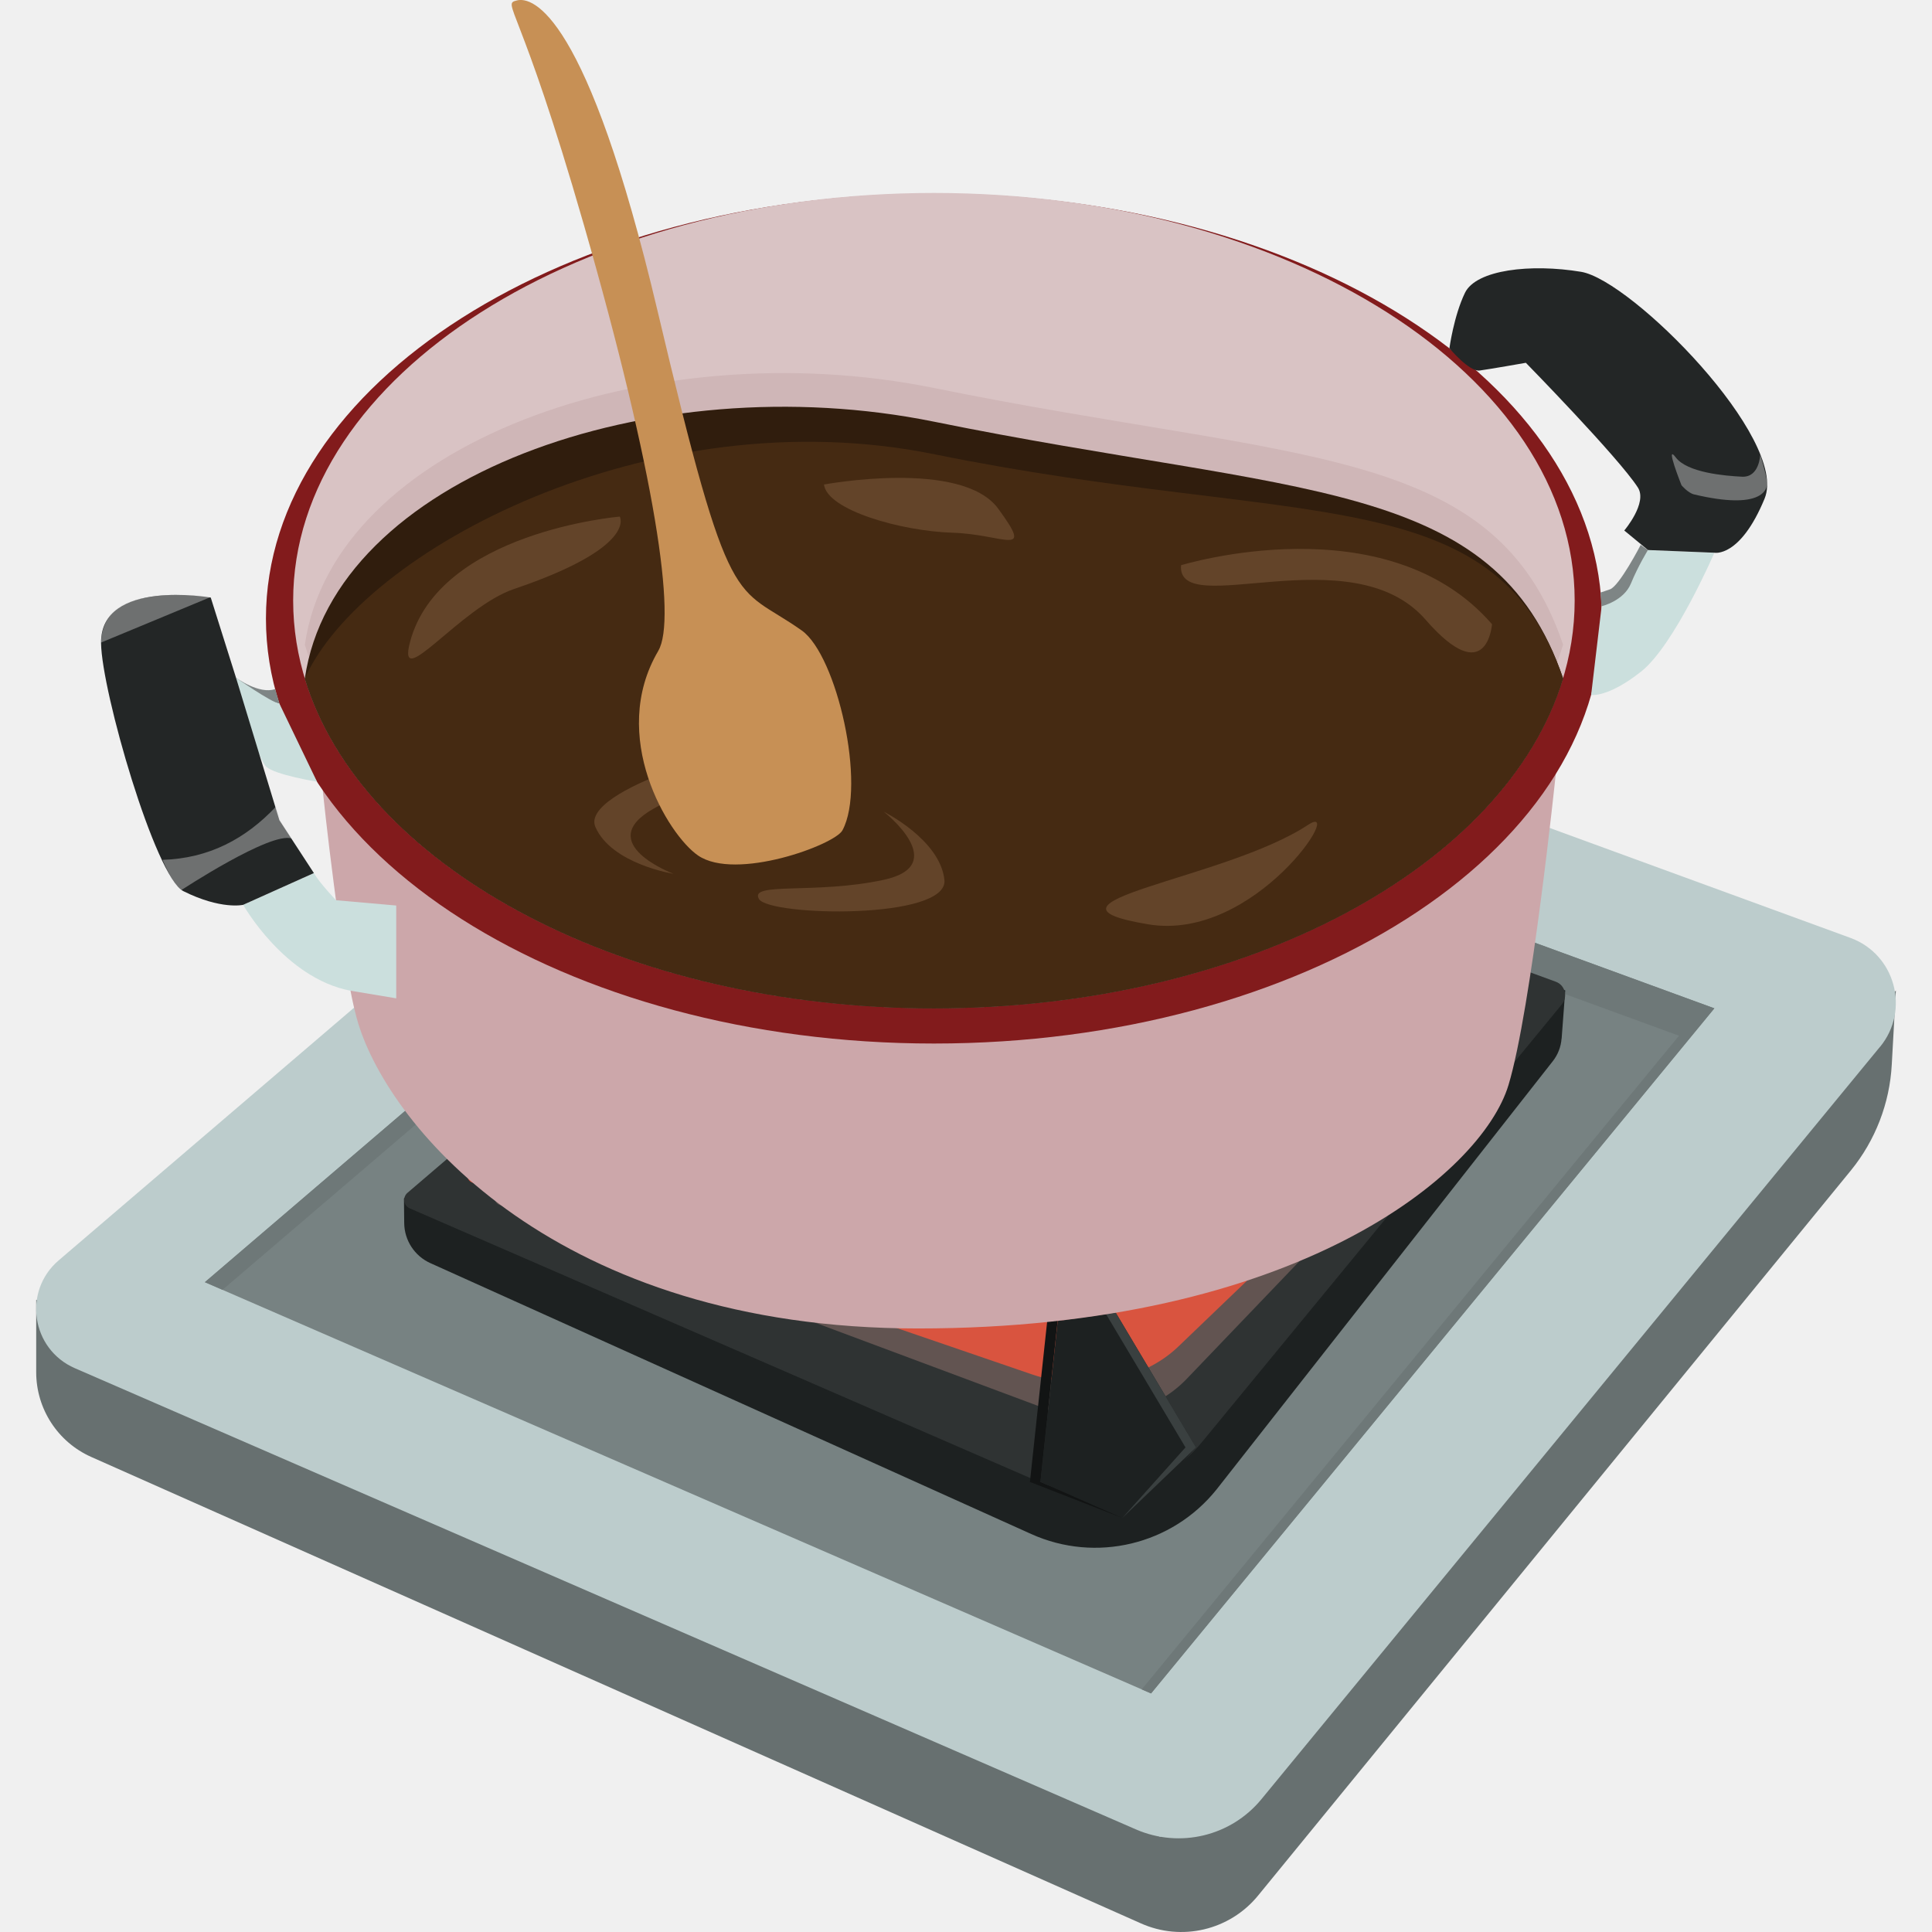
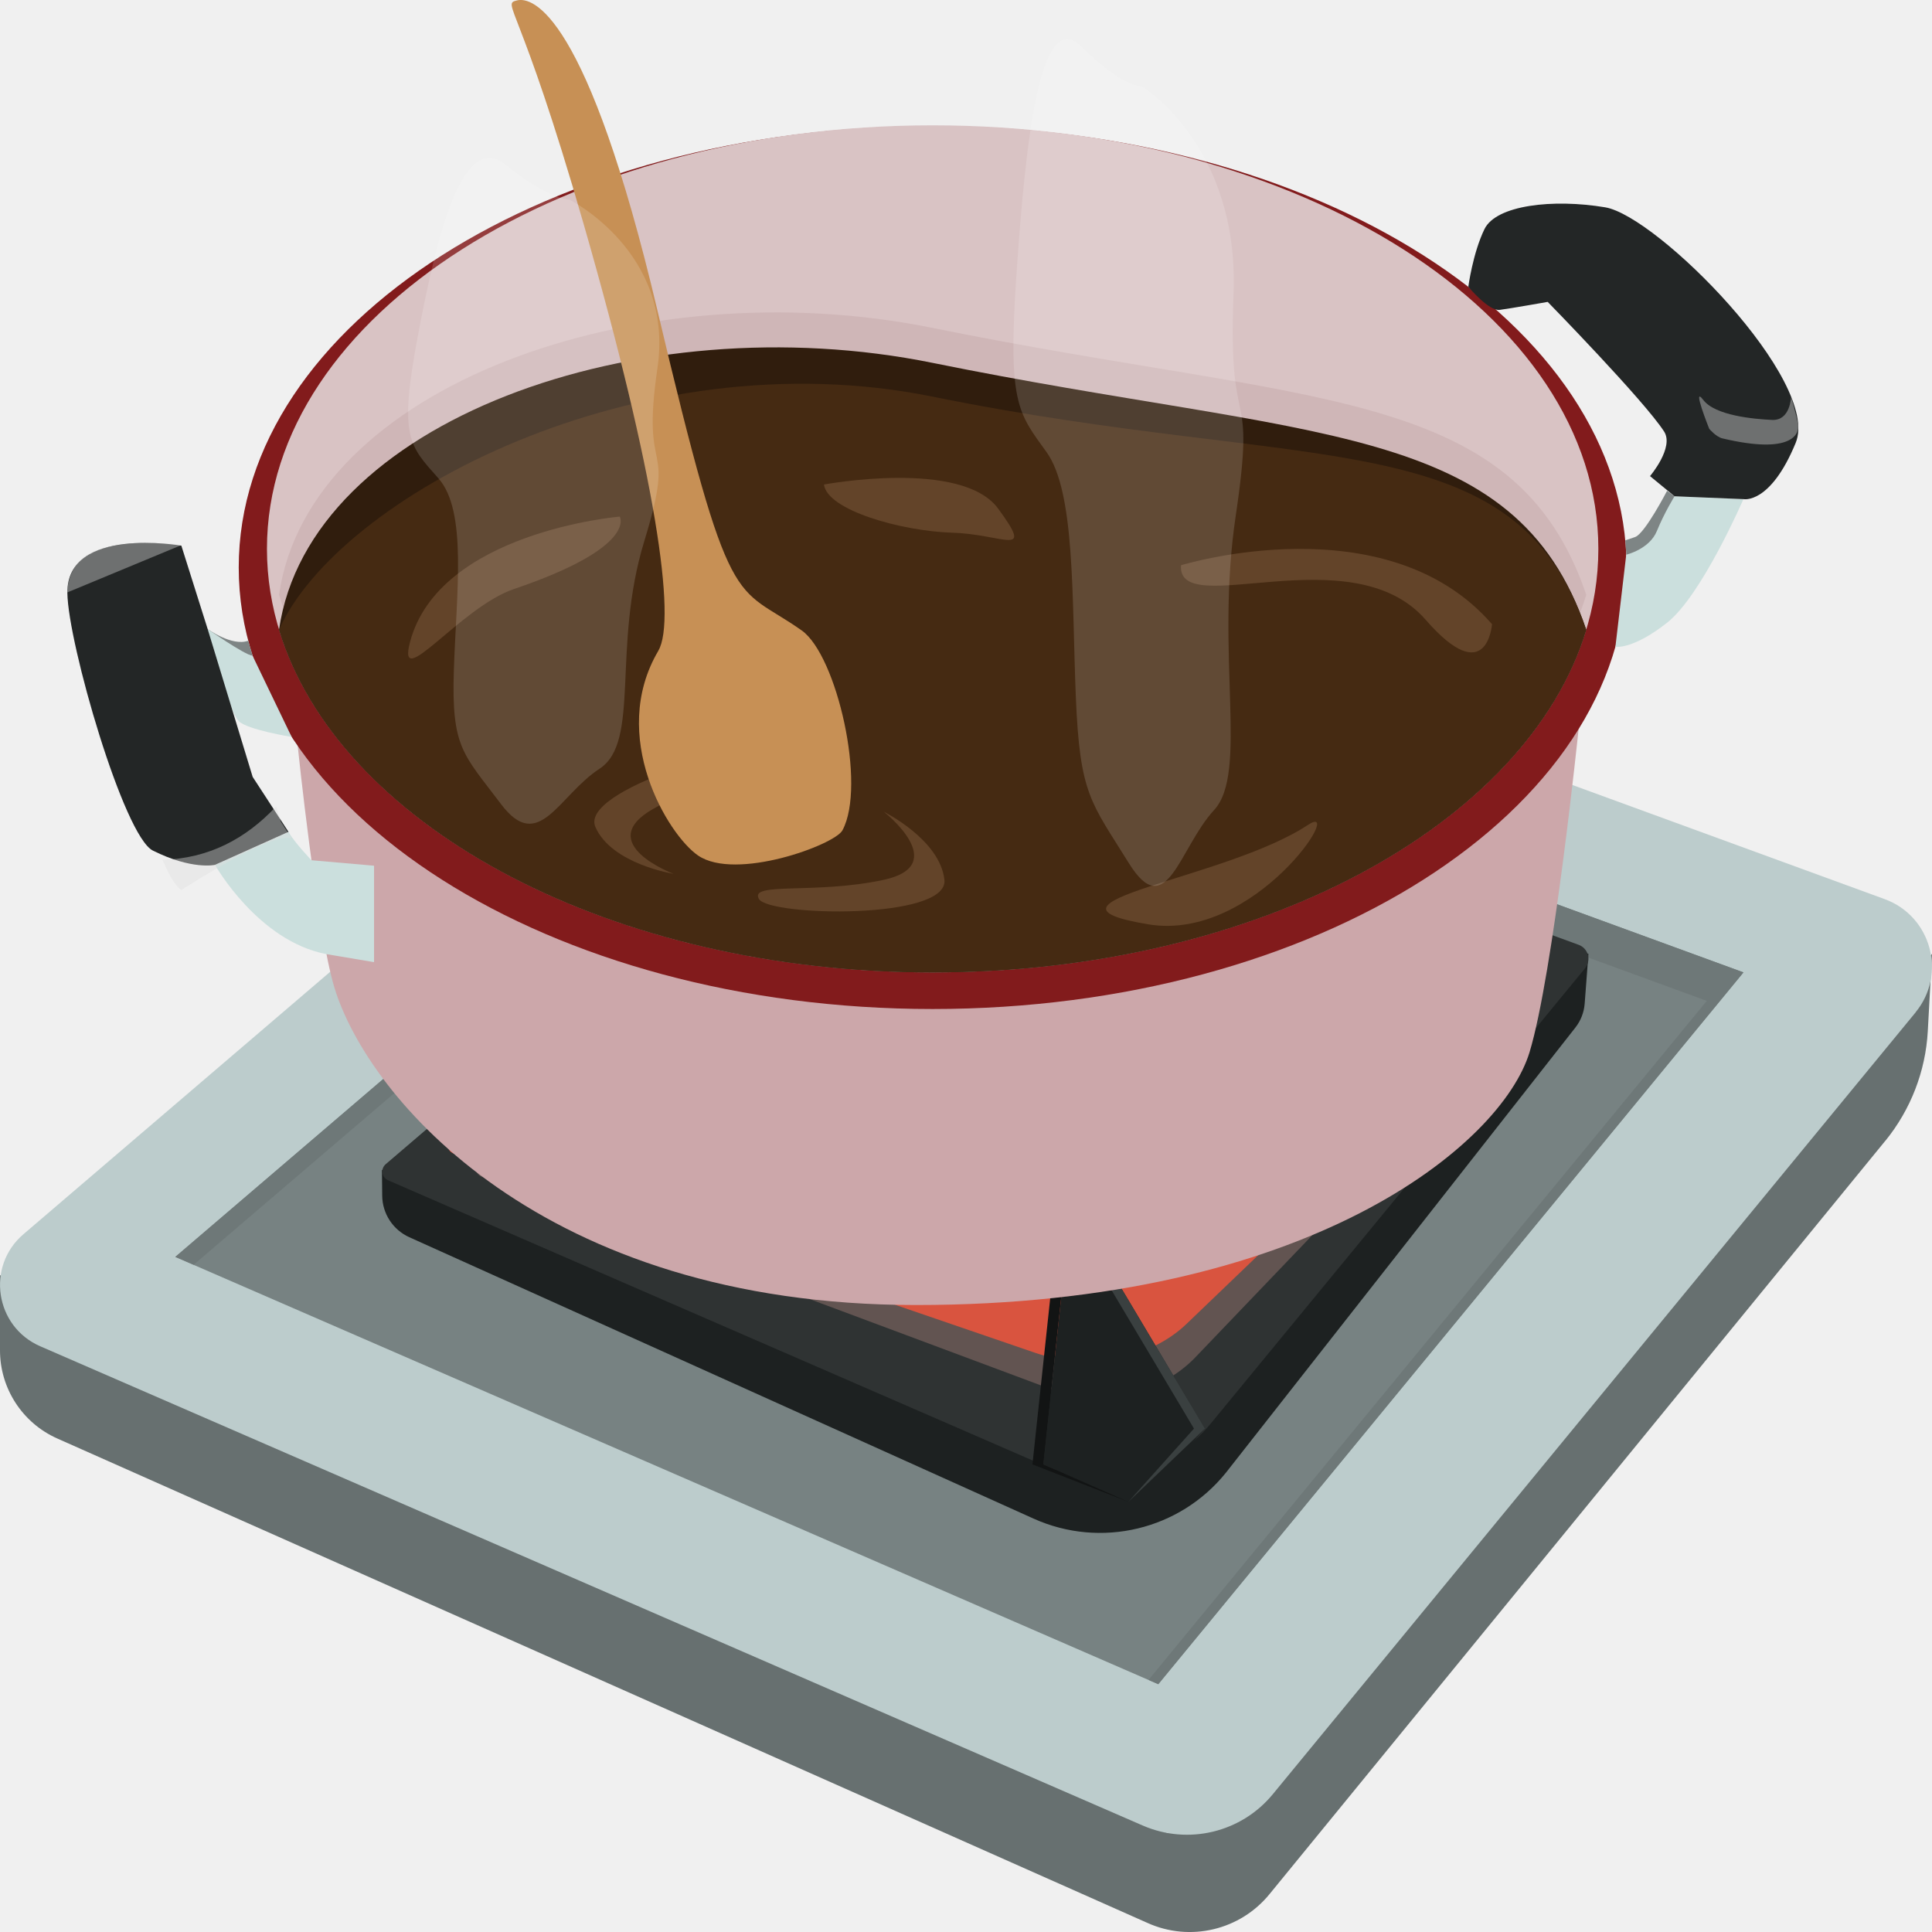
<svg xmlns="http://www.w3.org/2000/svg" id="Camada_1" viewBox="0 0 230 230">
  <defs>
-     <style>.cls-1{fill:#677070;}.cls-2{fill:#7e8585;}.cls-3{fill:#821b1c;}.cls-4{fill:#bccccc;}.cls-5{fill:#cbdfdd;}.cls-6{fill:#cca7aa;}.cls-7{fill:#cfb6b7;}.cls-8{fill:#c79055;}.cls-9{fill:#d9c3c4;}.cls-10{fill:#d9543f;}.cls-11{fill:#232626;}.cls-12{fill:#121414;}.cls-13{fill:#452a12;}.cls-14{fill:#1d2121;}.cls-15{fill:#6e7878;}.cls-16{fill:#634429;}.cls-17{fill:#2f3333;}.cls-18{fill:#301d0d;}.cls-19{fill:#3a4040;}.cls-20{fill:#778282;}.cls-21{fill:#d9a198;opacity:.3;}.cls-22{fill:#dedede;opacity:.4;}</style>
+     <style>.cls-1{fill:#677070;}.cls-2{fill:#7e8585;}.cls-3{fill:#821b1c;}.cls-4{fill:#bccccc;}.cls-5{fill:#cbdfdd;}.cls-6{fill:#cca7aa;}.cls-7{fill:#cfb6b7;}.cls-8{fill:#c79055;}.cls-9{fill:#d9c3c4;}.cls-10{fill:#d9543f;}.cls-11{fill:#232626;}.cls-12{fill:#121414;}.cls-13{fill:#452a12;}.cls-14{fill:#1d2121;}.cls-15{fill:#6e7878;}.cls-16{fill:#634429;}.cls-17{fill:#2f3333;}.cls-18{fill:#301d0d;}.cls-19{fill:#3a4040;}.cls-20{fill:#778282;}.cls-21{fill:#fff;opacity:.15;}.cls-22{fill:#d9a198;opacity:.3;}.cls-23{fill:#dedede;opacity:.4;}</style>
  </defs>
  <g>
    <g>
-       <polygon class="cls-11" points="204.09 120.04 137.03 201.6 24.39 152.64 104.89 83.78 204.09 120.04" />
-       <path class="cls-1" d="M220.35,139.33l-70.56,86.31c-3.38,4.16-9.14,5.52-14.02,3.31L10.87,173.45c-3.99-1.77-6.56-5.73-6.56-10.09v-8.62c31.87,11.62,133.81,63.92,133.81,63.92l87.58-100.74-.49,8.83c-.25,4.6-1.95,9-4.86,12.58Z" />
-       <path class="cls-4" d="M223.81,124.62l-73.65,89.58c-3.61,4.39-9.7,5.86-14.92,3.59L8.91,162.88c-5.19-2.26-6.22-9.17-1.92-12.84L100.97,69.65c.82-.7,1.95-.9,2.96-.53l116.35,42.53c5.34,1.95,7.14,8.59,3.54,12.97Z" />
-       <polygon class="cls-20" points="204.09 120.04 137.03 201.6 24.39 152.64 104.89 83.78 204.09 120.04" />
-       <polygon class="cls-15" points="204.09 120.04 137.03 201.6 135.92 201.12 199.88 123.3 103.18 87.96 26.49 153.55 24.39 152.64 104.89 83.78 204.09 120.04" />
-       <path class="cls-14" d="M185.9,123.64c-.07,.98-.44,1.93-1.05,2.7l-40.04,51c-5.29,6.58-14.36,8.75-22.05,5.28l-71.53-32.25c-1.88-.85-3.09-2.71-3.11-4.77l-.03-2.92,62.65-48.3,75.6,23.52-.43,5.73Z" />
-       <path class="cls-17" d="M185.94,119.56l-42.85,52.12c-4.72,5.74-12.68,7.66-19.49,4.69l-74.82-32.52c-.74-.32-.89-1.31-.28-1.84l61.52-52.62,75.19,27.48c1.1,.4,1.47,1.77,.73,2.68Z" />
-       <path class="cls-21" d="M178.42,125.37l-37.16,38.8c-4.09,4.27-10.99,5.7-16.9,3.49l-64.87-24.21c-.64-.24-.77-.98-.24-1.37l53.34-39.17,65.2,20.46c.95,.3,1.28,1.32,.63,1.99Z" />
-       <path class="cls-10" d="M178.41,123.74l-38.16,36.59c-4.2,4.03-11.29,5.38-17.36,3.3l-66.62-22.83c-.66-.23-.79-.92-.25-1.29l54.78-36.94,66.95,19.29c.98,.28,1.31,1.24,.65,1.88Z" />
-       <polygon class="cls-14" points="123.86 176.41 125.92 157.25 132.83 156.28 142.38 172.31 134.5 181.1 123.86 176.41" />
-       <polygon class="cls-12" points="133.61 180.71 122.61 176.42 124.67 157.25 131.58 156.28 131.67 156.44 125.91 157.25 123.86 176.42 133.61 180.71" />
-       <polygon class="cls-19" points="142.38 172.31 133.61 180.71 141.13 172.31 131.67 156.44 132.83 156.28 142.38 172.31" />
+       <polygon class="cls-11" points="207.55 115.76 137.89 200.5 20.87 149.63 104.5 78.09 207.55 115.76" />
+       <path class="cls-1" d="M224.45,135.8l-73.3,89.67c-3.51,4.32-9.49,5.74-14.57,3.44L6.82,171.25c-4.14-1.84-6.82-5.95-6.82-10.49v-8.95c33.11,12.08,139.01,66.41,139.01,66.41l90.99-104.66-.5,9.18c-.26,4.78-2.03,9.35-5.05,13.07Z" />
+       <path class="cls-4" d="M228.05,120.52l-76.52,93.07c-3.75,4.57-10.08,6.09-15.5,3.73L4.79,160.27c-5.39-2.34-6.47-9.52-2-13.34L100.42,63.41c.85-.73,2.02-.94,3.07-.55l120.88,44.18c5.54,2.03,7.42,8.92,3.67,13.48Z" />
+       <polygon class="cls-20" points="207.55 115.76 137.89 200.5 20.87 149.63 104.5 78.09 207.55 115.76" />
+       <polygon class="cls-15" points="207.56 115.76 137.89 200.5 136.73 199.99 203.19 119.15 102.72 82.44 23.05 150.57 20.87 149.63 104.5 78.1 207.56 115.76" />
+       <path class="cls-14" d="M188.65,119.5c-.08,1.02-.46,2-1.09,2.81l-41.6,52.99c-5.49,6.84-14.92,9.09-22.91,5.49l-74.32-33.5c-1.95-.88-3.21-2.81-3.23-4.95l-.03-3.03,65.09-50.18,78.54,24.43-.45,5.95Z" />
+       <path class="cls-17" d="M188.7,115.27l-44.52,54.15c-4.9,5.97-13.17,7.96-20.25,4.88l-77.73-33.79c-.77-.34-.92-1.36-.29-1.91l63.91-54.67,78.12,28.55c1.14,.42,1.53,1.84,.76,2.78Z" />
+       <path class="cls-22" d="M180.89,121.29l-38.6,40.31c-4.25,4.44-11.42,5.92-17.56,3.63l-67.4-25.15c-.67-.25-.8-1.01-.25-1.42l55.42-40.69,67.74,21.26c.99,.31,1.33,1.37,.66,2.07Z" />
+       <path class="cls-10" d="M180.88,119.61l-39.64,38.01c-4.37,4.19-11.73,5.58-18.03,3.42l-69.21-23.72c-.69-.24-.82-.96-.25-1.34l56.91-38.37,69.56,20.04c1.02,.29,1.36,1.29,.68,1.95Z" />
+       <polygon class="cls-14" points="124.21 174.33 126.34 154.41 133.52 153.41 143.44 170.07 135.26 179.2 124.21 174.33" />
+       <polygon class="cls-12" points="134.33 178.79 122.91 174.33 125.04 154.42 132.23 153.41 132.32 153.58 126.34 154.42 124.21 174.33 134.33 178.79" />
+       <polygon class="cls-19" points="143.45 170.07 134.33 178.79 142.14 170.07 132.32 153.58 133.52 153.41 143.45 170.07" />
    </g>
    <g>
-       <path class="cls-6" d="M38.42,94.08s2.18,21.02,4.22,27.73c3.81,12.52,23.72,36.34,66.63,36.34,45.03,0,67.11-18.4,70.31-28.97,2.72-8.96,5.63-37.03,5.63-37.03l-146.78,1.92Z" />
-       <ellipse class="cls-3" cx="111.18" cy="73.64" rx="79.52" ry="50.59" />
-       <ellipse class="cls-9" cx="111.18" cy="71.5" rx="76.28" ry="48.53" />
-       <path class="cls-7" d="M186.08,76.76c-6.79,22.37-37.74,39.27-74.89,39.27-.58,0-1.16,0-1.74-.01-36.38-.52-66.48-17.24-73.16-39.26,3.43-23.88,41.16-37.42,74.9-30.57,43.51,8.84,66.77,6.62,74.9,30.57Z" />
-       <path class="cls-18" d="M186.08,80.77c-6.79,22.37-37.74,39.27-74.89,39.27-.58,0-1.16,0-1.74-.01-36.38-.52-66.48-17.24-73.16-39.26,3.43-23.88,41.16-37.42,74.9-30.57,43.51,8.84,66.77,6.62,74.9,30.57Z" />
-       <path class="cls-13" d="M186.08,80.77c-6.79,22.37-37.74,39.27-74.89,39.27-.58,0-1.16,0-1.74-.01-36.38-.52-66.48-17.24-73.16-39.26,6.78-15.21,41.16-33.55,74.9-26.7,43.51,8.84,66.76,2.75,74.89,26.7Z" />
-       <path class="cls-5" d="M189.42,82.73s1.98,.36,5.95-2.78c3.97-3.14,8.72-14.14,8.72-14.14l-7.9-.32-5.52,6.69-1.25,10.56Z" />
-       <path class="cls-2" d="M190.66,72.17s2.64-.61,3.5-2.71,2.02-3.97,2.02-3.97l-.86-.62s-2.54,4.91-3.66,5.29l-1.12,.38,.11,1.63Z" />
-       <path class="cls-11" d="M193.37,63.16l2.82,2.32,7.9,.32s3.06,.64,5.98-6.44c2.92-7.08-15.83-26-21.84-27-6-1-12.5-.25-13.83,2.5s-1.85,6.6-1.85,6.6c0,0,2.35,2.82,3.6,2.65s5.5-.92,5.5-.92c0,0,11,11.24,13.33,14.84,1.19,1.83-1.61,5.12-1.61,5.12Z" />
-       <path class="cls-22" d="M200.18,57.77s.77,.92,1.5,1.09c8.04,1.91,8.8-.57,8.68-1.48-.15-1.16-.81-3.27-.81-3.27,0,0-.07,2.74-2.16,2.64s-6.53-.49-7.89-2.29c-1.36-1.8,.68,3.31,.68,3.31Z" />
-       <path class="cls-5" d="M28.95,107.72s4.92,8.73,12.77,10.22l5.45,.91v-11.05l-7.17-.63s-1.99-2.09-2.63-3.23l-8.42,3.78Z" />
-       <path class="cls-2" d="M28.11,80.69s2.77,2.02,4.65,1.34l.51,1.74s-3.85-.89-5.16-3.09Z" />
-       <path class="cls-5" d="M28.11,80.69s4,2.82,5.16,3.09l4.47,9.28s-5.07-.82-6.07-1.81-3.56-9.28-3.56-10.56Z" />
-       <path class="cls-11" d="M37.37,103.94l-4.11-6.3-5.16-16.95-3.01-9.55s-13.15-2.29-13.06,5.42c.07,5.75,6.46,27.85,9.8,29.53,4.49,2.24,7.11,1.63,7.11,1.63l8.42-3.78Z" />
-       <path class="cls-22" d="M25.1,71.07l-13.06,5.42s-.15-3.58,3.37-4.84,8.44-.81,9.68-.58Z" />
+       <path class="cls-6" d="M35.44,88.79s2.26,21.84,4.38,28.81c3.96,13.01,24.64,37.76,69.22,37.76,46.79,0,69.72-19.12,73.05-30.1,2.83-9.31,5.84-38.47,5.84-38.47l-152.49,2Z" />
+       <ellipse class="cls-3" cx="111.03" cy="67.56" rx="82.61" ry="52.56" />
+       <ellipse class="cls-9" cx="111.03" cy="65.34" rx="79.25" ry="50.42" />
+       <path class="cls-7" d="M188.84,70.8c-7.05,23.24-39.21,40.8-77.8,40.8-.6,0-1.21,0-1.81-.01-37.8-.54-69.07-17.91-76.01-40.79,3.57-24.81,42.76-38.88,77.81-31.76,45.2,9.18,69.36,6.88,77.81,31.76Z" />
+       <path class="cls-18" d="M188.84,74.96c-7.05,23.24-39.21,40.8-77.8,40.8-.6,0-1.21,0-1.81-.01-37.8-.54-69.07-17.91-76.01-40.79,3.57-24.81,42.76-38.88,77.81-31.76,45.2,9.18,69.36,6.88,77.81,31.76Z" />
+       <path class="cls-13" d="M188.84,74.96c-7.05,23.24-39.21,40.8-77.8,40.8-.6,0-1.21,0-1.81-.01-37.8-.54-69.07-17.91-76.01-40.79,7.04-15.8,42.76-34.86,77.81-27.74,45.2,9.18,69.36,2.86,77.8,27.74Z" />
+       <path class="cls-5" d="M192.31,77s2.06,.37,6.18-2.89c4.12-3.26,9.06-14.69,9.06-14.69l-8.21-.34-5.74,6.95-1.29,10.97Z" />
+       <path class="cls-2" d="M193.61,66.03s2.75-.64,3.64-2.82,2.1-4.13,2.1-4.13l-.89-.65s-2.64,5.1-3.8,5.5l-1.17,.4,.12,1.69Z" />
+       <path class="cls-11" d="M196.42,56.67l2.93,2.41,8.21,.34s3.18,.67,6.21-6.69c3.03-7.36-16.45-27.01-22.68-28.05-6.23-1.04-12.99-.26-14.37,2.6-1.39,2.86-1.92,6.86-1.92,6.86,0,0,2.44,2.93,3.74,2.75,1.3-.17,5.71-.95,5.71-.95,0,0,11.42,11.68,13.85,15.42,1.24,1.9-1.67,5.32-1.67,5.32Z" />
+       <path class="cls-23" d="M203.49,51.06s.8,.95,1.56,1.13c8.35,1.98,9.14-.59,9.01-1.54-.16-1.21-.84-3.4-.84-3.4,0,0-.07,2.84-2.25,2.74-2.18-.1-6.78-.51-8.2-2.38-1.42-1.87,.71,3.44,.71,3.44Z" />
+       <path class="cls-5" d="M25.6,102.97s5.11,9.07,13.27,10.62l5.66,.95v-11.48l-7.45-.65s-2.07-2.17-2.73-3.36l-8.75,3.93Z" />
+       <path class="cls-2" d="M24.72,74.88s2.88,2.1,4.83,1.4l.53,1.81s-3.99-.92-5.36-3.21Z" />
+       <path class="cls-5" d="M24.72,74.88s4.15,2.93,5.36,3.21l4.64,9.64s-5.27-.85-6.3-1.88c-1.03-1.03-3.7-9.64-3.7-10.97Z" />
+       <path class="cls-11" d="M34.35,99.04l-4.27-6.55-5.36-17.61-3.13-9.92s-13.67-2.38-13.57,5.63c.07,5.98,6.71,28.94,10.18,30.67,4.66,2.33,7.39,1.7,7.39,1.7l8.75-3.93Z" />
+       <path class="cls-23" d="M21.6,64.89l-13.57,5.63s-.16-3.72,3.51-5.03c3.66-1.31,8.77-.84,10.06-.6Z" />
    </g>
  </g>
-   <path class="cls-22" d="M32.88,96c-3.63,3.87-8.04,6.2-13.53,6.36,.67,1.54,1.37,2.93,2.23,3.61,0,0,10.69-7.03,13.16-6.14l-1.3-2-.56-1.83Z" />
+   <path class="cls-23" d="M32.88,96c-3.63,3.87-8.04,6.2-13.53,6.36,.67,1.54,1.37,2.93,2.23,3.61,0,0,10.69-7.03,13.16-6.14l-1.3-2-.56-1.83Z" />
  <path class="cls-16" d="M155.7,98.21c4.67-3.09-6.25,13.95-19,11.83-15.57-2.6,9.12-5.3,19-11.83Z" />
  <path class="cls-16" d="M73.78,61.5s-21.51,1.8-24.97,14.94c-1.63,6.19,5.99-4.16,12.38-6.32,14.77-5,12.59-8.62,12.59-8.62Z" />
  <path class="cls-16" d="M140.6,67.29s24.42-7.52,37.02,7.02c0,0-.56,7.9-7.91-.54-8.83-10.14-29.64,.22-29.11-6.49Z" />
-   <path class="cls-16" d="M105.21,96.63s8.13,6.35,0,8.11-16.06,.21-14.86,2.28,22.6,2.52,22.08-2.28-7.23-8.11-7.23-8.11Z" />
-   <path class="cls-16" d="M80.19,104.03s-9.66-3.63-2.42-7.74,15.27-5,13.5-6.61-22.32,4.35-20.39,8.77c1.93,4.42,9.32,5.58,9.32,5.58Z" />
+   <path class="cls-16" d="M105.21,96.63s8.13,6.35,0,8.11c-8.13,1.76-16.06,.21-14.86,2.28s22.6,2.52,22.08-2.28-7.23-8.11-7.23-8.11Z" />
+   <path class="cls-16" d="M80.19,104.03s-9.66-3.63-2.42-7.74c7.23-4.11,15.27-5,13.5-6.61s-22.32,4.35-20.39,8.77c1.93,4.42,9.32,5.58,9.32,5.58Z" />
  <path class="cls-8" d="M78.37,77.47c2.2-3.72-.34-21.05-8.86-50.7C61.9,.29,59.67,.52,61.54,.05s8.35,1.48,16.72,36.88c8.77,37.09,9.08,32.39,17.19,38.13,4.17,2.96,7.72,18.44,4.84,23.79-.93,1.73-12.69,6.06-17.18,3-3.61-2.46-10.71-14.25-4.74-24.37Z" />
-   <path class="cls-16" d="M98.1,57.68s16.38-3.06,20.73,2.87,.71,3.06-5.42,2.87-14.93-2.68-15.32-5.74Z" />
+   <path class="cls-21" d="M135.87,10.24s11.68,6.99,10.98,24.77c-.7,17.78,2.73,9.81,.26,26.39-2.47,16.58,1.55,30.56-2.58,35.04-4.14,4.48-5.65,13.58-10.16,6.29s-5.82-8.05-6.3-19.88-.06-24.29-3.49-29.04c-3.43-4.75-4.63-5.79-3.55-21.5,1.08-15.72,2.8-31.65,7.73-26.74s7.11,4.68,7.11,4.68Z" />
+   <path class="cls-16" d="M98.1,57.68s16.38-3.06,20.73,2.87c4.35,5.94,.71,3.06-5.42,2.87-6.13-.19-14.93-2.68-15.32-5.74Z" />
+   <path class="cls-21" d="M67.8,23.77s12.5,6.24,10.47,20.04c-2.03,13.8,2.35,7.83-1.56,20.58-3.91,12.75-.42,23.91-5.33,27.12s-7.24,10.19-11.74,4.21c-4.5-5.98-5.91-6.67-5.61-15.92,.3-9.25,1.63-18.93-1.84-22.86-3.48-3.93-4.74-4.82-2.44-16.99s5.33-24.47,10.47-20.31,7.58,4.13,7.58,4.13Z" />
</svg>
